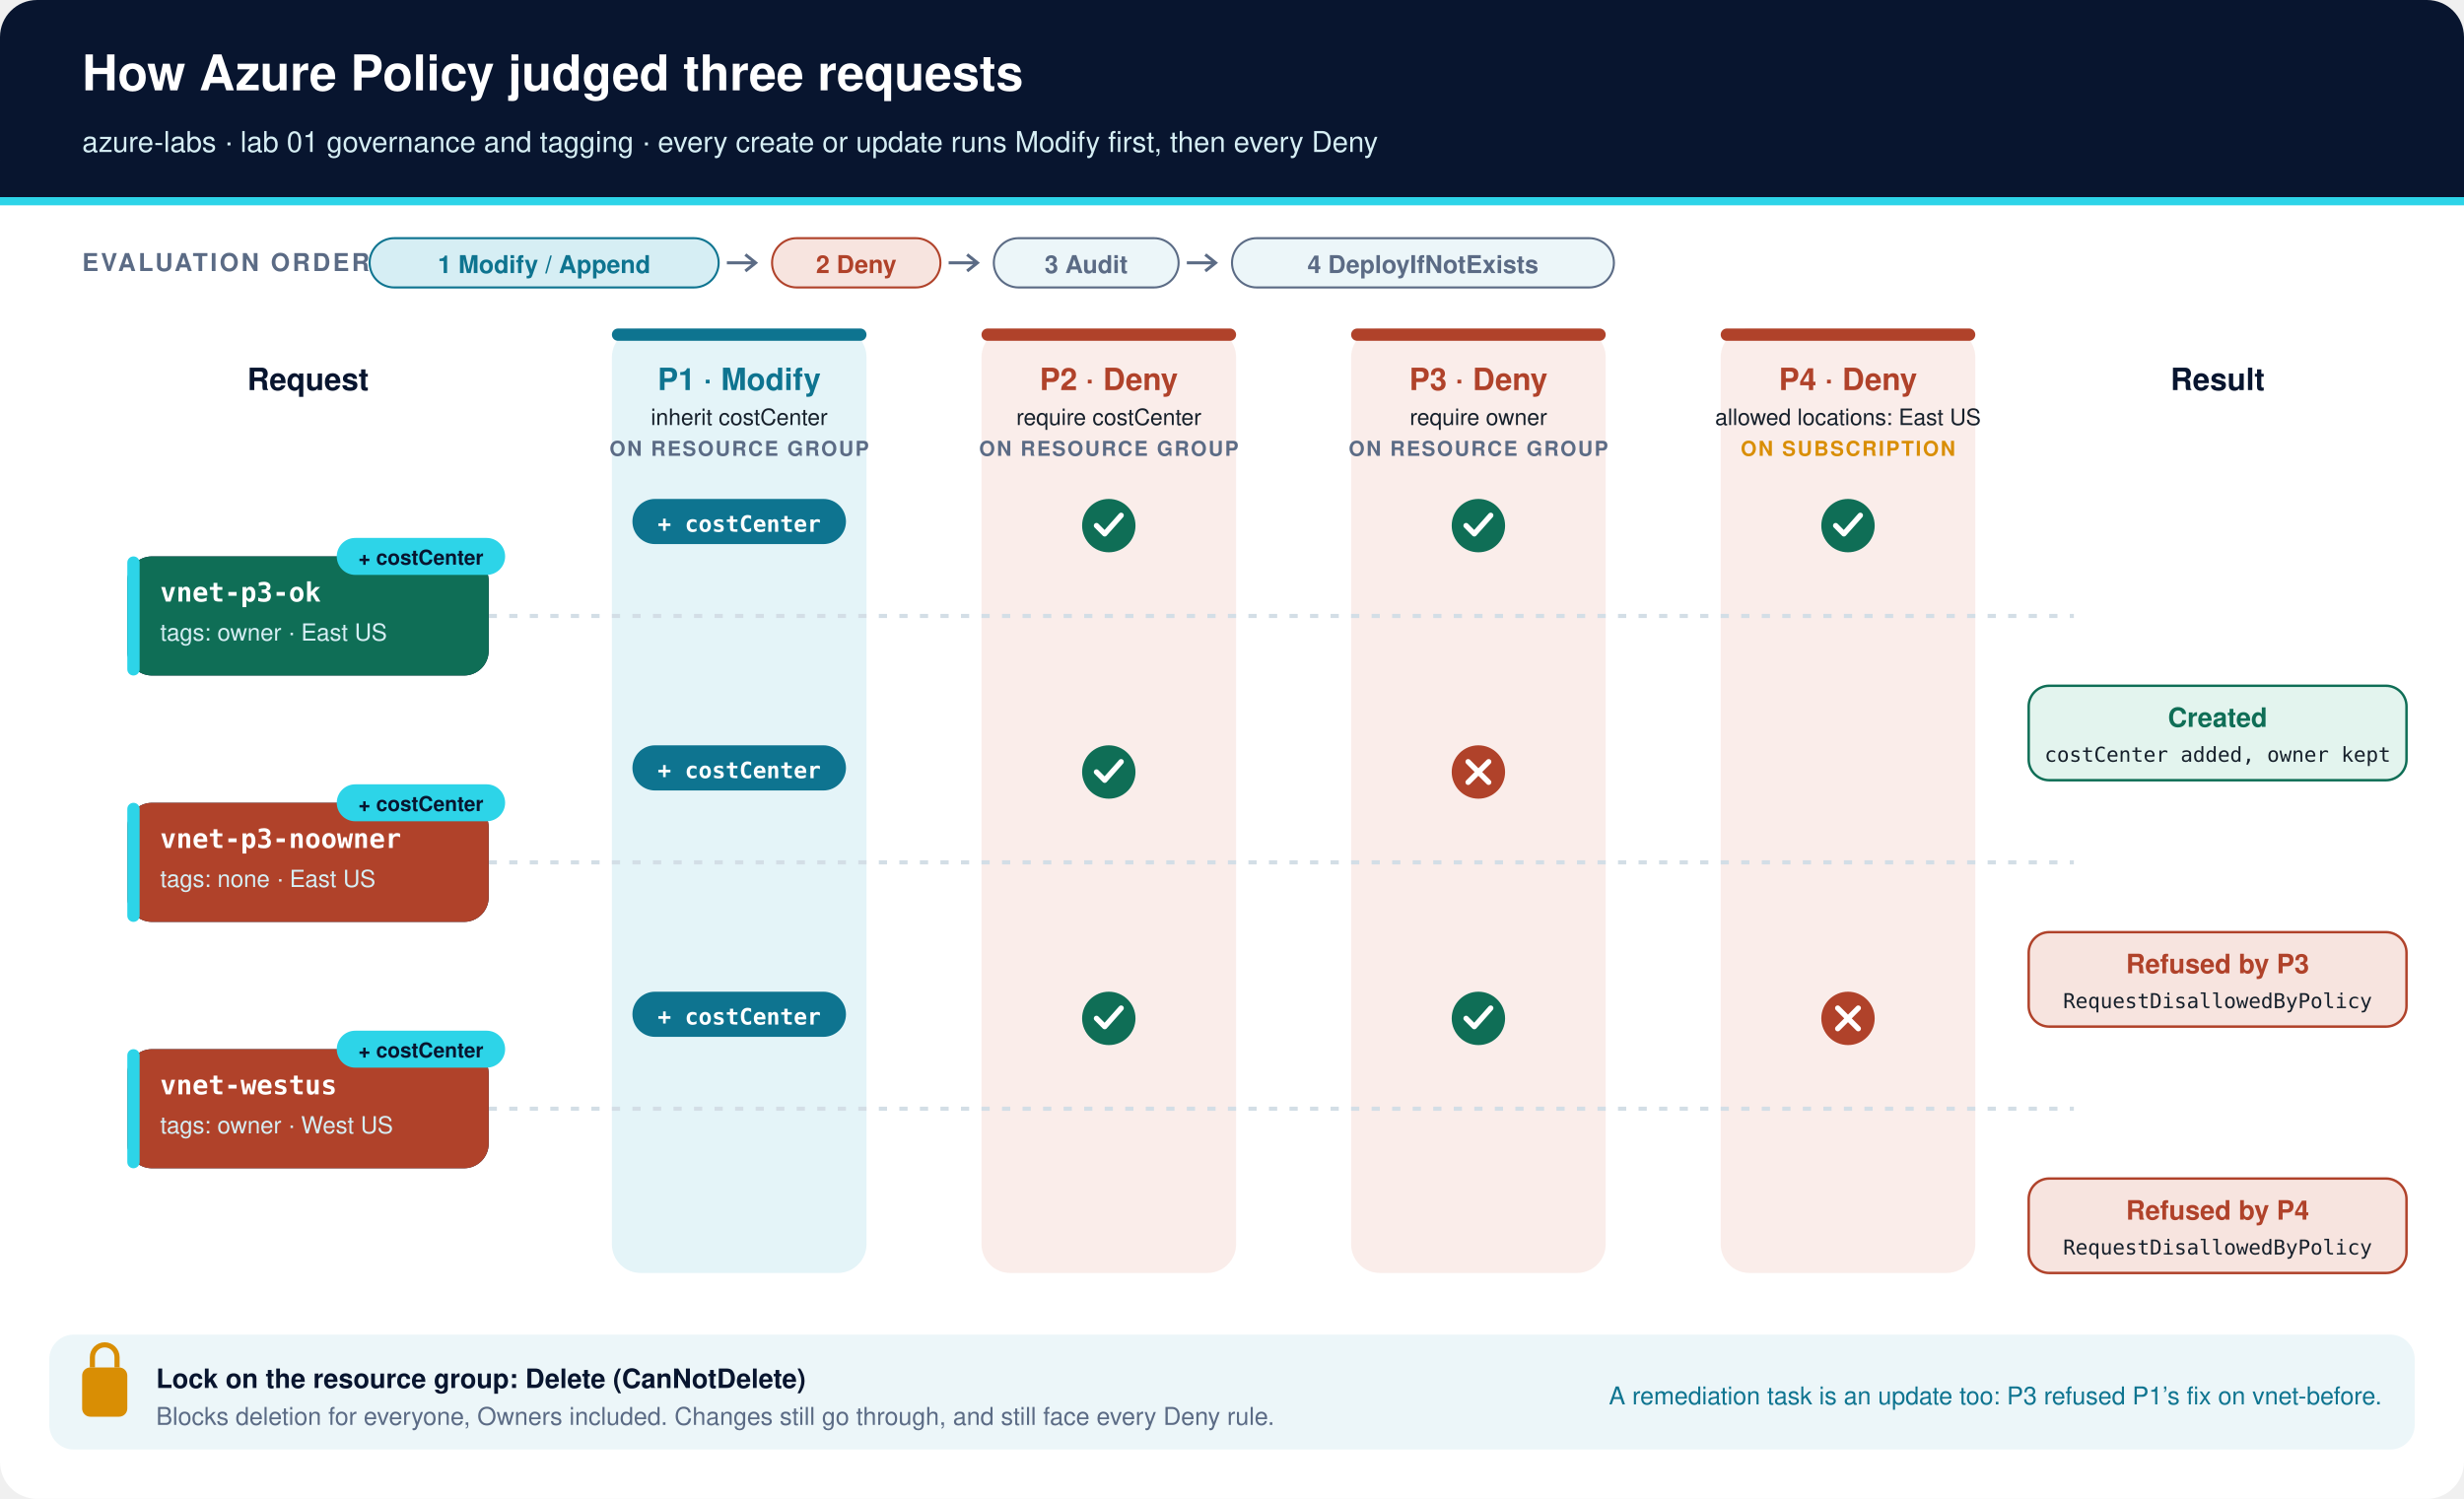
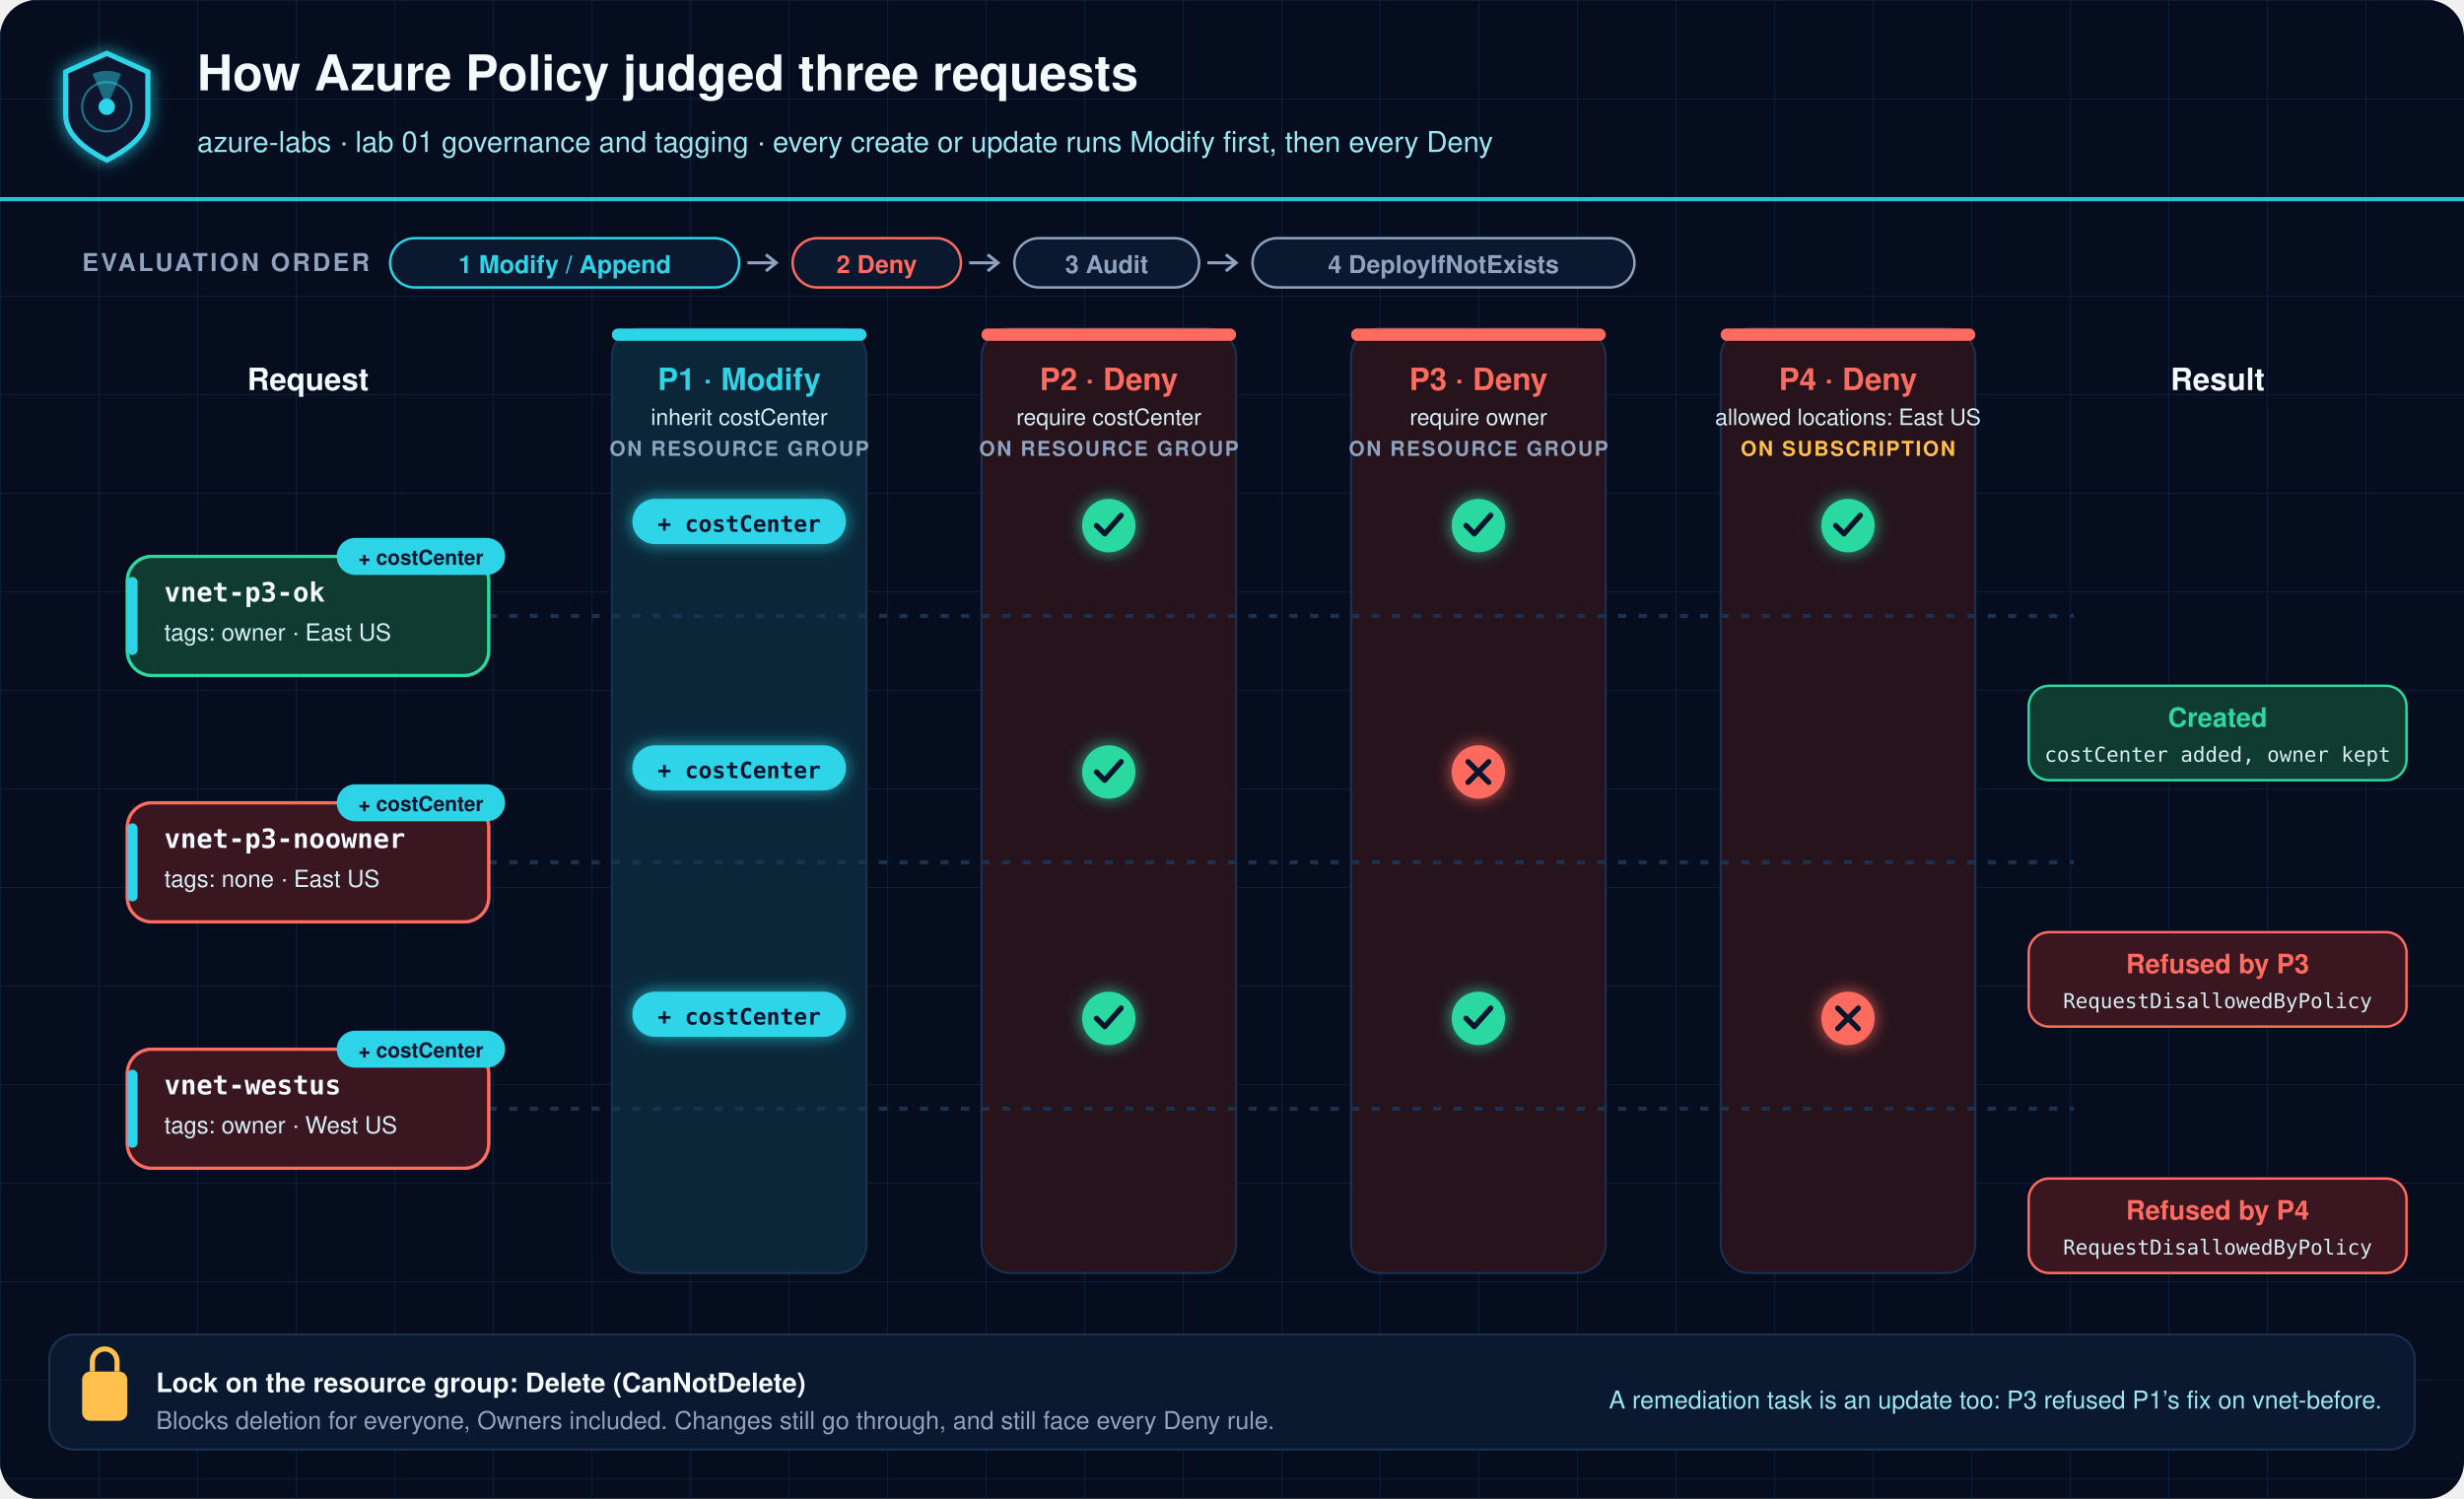
<svg xmlns="http://www.w3.org/2000/svg" viewBox="0 0 1200 730" width="1200" height="730" role="img" aria-label="Three virtual network create requests pass through policies P1 Modify, P2, P3 and P4 Deny. vnet-p3-ok is created with costCenter added; vnet-p3-noowner is refused by P3; vnet-westus is refused by P4.">
  <style>
- .t{font-family:Segoe UI, -apple-system, Helvetica, Arial, sans-serif;fill:#16202B}
+ .t{font-family:Segoe UI, -apple-system, Helvetica, Arial, sans-serif;fill:#D6EEF4}
.m{font-family:Cascadia Mono, Consolas, Menlo, monospace}
@media (prefers-reduced-motion: reduce){ .anim{animation:none!important;opacity:1!important} }
@keyframes fadecycle{0%,92.0%{opacity:1}97%{opacity:0}100%{opacity:0}}
+ @keyframes sweep{from{transform:rotate(0deg)}to{transform:rotate(360deg)}}
@keyframes mk00{0%,16.9%{opacity:0}19.0%,92.0%{opacity:1}97%,100%{opacity:0}}.mk00{animation:mk00 14s linear infinite}@keyframes mk01{0%,30.9%{opacity:0}33.0%,92.0%{opacity:1}97%,100%{opacity:0}}.mk01{animation:mk01 14s linear infinite}@keyframes mk02{0%,44.9%{opacity:0}47.0%,92.0%{opacity:1}97%,100%{opacity:0}}.mk02{animation:mk02 14s linear infinite}@keyframes mk03{0%,58.9%{opacity:0}61.0%,92.0%{opacity:1}97%,100%{opacity:0}}.mk03{animation:mk03 14s linear infinite}@keyframes mv0{0.0%{transform:translateX(0px)}6.0%{transform:translateX(0px)}16.0%{transform:translateX(210px)}30.0%{transform:translateX(390px)}44.0%{transform:translateX(570px)}58.0%{transform:translateX(750px)}72.0%{transform:translateX(930px)}92.0%{transform:translateX(930px)}100.0%{transform:translateX(930px)}}.mv0{animation:mv0 14s cubic-bezier(.45,.05,.35,1) infinite}@keyframes st0{0%,71.9%{opacity:0}74.0%,92.0%{opacity:1}97%,100%{opacity:0}}.st0{animation:st0 14s linear infinite}@keyframes cp0{0%,16.9%{opacity:0}19.0%,92.0%{opacity:1}97%,100%{opacity:0}}.cp0{animation:cp0 14s linear infinite}@keyframes oc0{0%,72.9%{opacity:0}76.0%,92.0%{opacity:1}97%,100%{opacity:0}}.oc0{animation:oc0 14s linear infinite}@keyframes mk10{0%,16.9%{opacity:0}19.0%,92.0%{opacity:1}97%,100%{opacity:0}}.mk10{animation:mk10 14s linear infinite}@keyframes mk11{0%,30.9%{opacity:0}33.0%,92.0%{opacity:1}97%,100%{opacity:0}}.mk11{animation:mk11 14s linear infinite}@keyframes mk12{0%,44.9%{opacity:0}47.0%,92.0%{opacity:1}97%,100%{opacity:0}}.mk12{animation:mk12 14s linear infinite}@keyframes mv1{0.0%{transform:translateX(0px)}6.0%{transform:translateX(0px)}16.0%{transform:translateX(210px)}30.0%{transform:translateX(390px)}44.0%{transform:translateX(570px)}92.0%{transform:translateX(570px)}100.0%{transform:translateX(570px)}}.mv1{animation:mv1 14s cubic-bezier(.45,.05,.35,1) infinite}@keyframes st1{0%,45.4%{opacity:0}47.5%,92.0%{opacity:1}97%,100%{opacity:0}}.st1{animation:st1 14s linear infinite}@keyframes cp1{0%,16.9%{opacity:0}19.0%,92.0%{opacity:1}97%,100%{opacity:0}}.cp1{animation:cp1 14s linear infinite}@keyframes oc1{0%,46.9%{opacity:0}50.0%,92.0%{opacity:1}97%,100%{opacity:0}}.oc1{animation:oc1 14s linear infinite}@keyframes mk20{0%,16.9%{opacity:0}19.0%,92.0%{opacity:1}97%,100%{opacity:0}}.mk20{animation:mk20 14s linear infinite}@keyframes mk21{0%,30.9%{opacity:0}33.0%,92.0%{opacity:1}97%,100%{opacity:0}}.mk21{animation:mk21 14s linear infinite}@keyframes mk22{0%,44.9%{opacity:0}47.0%,92.0%{opacity:1}97%,100%{opacity:0}}.mk22{animation:mk22 14s linear infinite}@keyframes mk23{0%,58.9%{opacity:0}61.0%,92.0%{opacity:1}97%,100%{opacity:0}}.mk23{animation:mk23 14s linear infinite}@keyframes mv2{0.0%{transform:translateX(0px)}6.0%{transform:translateX(0px)}16.0%{transform:translateX(210px)}30.0%{transform:translateX(390px)}44.0%{transform:translateX(570px)}58.0%{transform:translateX(750px)}92.0%{transform:translateX(750px)}100.0%{transform:translateX(750px)}}.mv2{animation:mv2 14s cubic-bezier(.45,.05,.35,1) infinite}@keyframes st2{0%,59.4%{opacity:0}61.5%,92.0%{opacity:1}97%,100%{opacity:0}}.st2{animation:st2 14s linear infinite}@keyframes cp2{0%,16.9%{opacity:0}19.0%,92.0%{opacity:1}97%,100%{opacity:0}}.cp2{animation:cp2 14s linear infinite}@keyframes oc2{0%,60.9%{opacity:0}64.0%,92.0%{opacity:1}97%,100%{opacity:0}}.oc2{animation:oc2 14s linear infinite}</style>
-   <rect x="0" y="0" width="1200" height="730" rx="18" fill="#FFFFFF" />
-   <rect x="0" y="0" width="1200" height="96" rx="18" fill="#08152F" />
-   <rect x="0" y="78" width="1200" height="18" fill="#08152F" />
-   <rect x="0" y="96" width="1200" height="4" fill="#2DD4E8" />
-   <text class="t" x="40" y="44" font-size="24" font-weight="700" fill="#FFFFFF" style="fill:#FFFFFF">How Azure Policy judged three requests</text>
-   <text class="t" x="40" y="74" font-size="14" style="fill:#D6EEF4">azure-labs · lab 01 governance and tagging · every create or update runs Modify first, then every Deny</text>
-   <text class="t" x="40" y="132" font-size="12" font-weight="700" letter-spacing="1.2" style="fill:#5B6B85">EVALUATION ORDER</text>
-   <rect x="180" y="116" width="170" height="24" rx="12" fill="#D6EEF4" stroke="#0E7490" stroke-width="1" />
-   <text class="t" x="265.0" y="133" font-size="12" font-weight="600" text-anchor="middle" style="fill:#0E7490">1  Modify / Append</text>
-   <path d="M354 128 h14 m-5 -4 l5 4 l-5 4" fill="none" stroke="#5B6B85" stroke-width="1.5" />
-   <rect x="376" y="116" width="82" height="24" rx="12" fill="#F7E4DF" stroke="#B0422A" stroke-width="1" />
-   <text class="t" x="417.0" y="133" font-size="12" font-weight="600" text-anchor="middle" style="fill:#B0422A">2  Deny</text>
-   <path d="M462 128 h14 m-5 -4 l5 4 l-5 4" fill="none" stroke="#5B6B85" stroke-width="1.5" />
-   <rect x="484" y="116" width="90" height="24" rx="12" fill="#ECF6F9" stroke="#5B6B85" stroke-width="1" />
-   <text class="t" x="529.0" y="133" font-size="12" font-weight="600" text-anchor="middle" style="fill:#5B6B85">3  Audit</text>
-   <path d="M578 128 h14 m-5 -4 l5 4 l-5 4" fill="none" stroke="#5B6B85" stroke-width="1.5" />
-   <rect x="600" y="116" width="186" height="24" rx="12" fill="#ECF6F9" stroke="#5B6B85" stroke-width="1" />
-   <text class="t" x="693.0" y="133" font-size="12" font-weight="600" text-anchor="middle" style="fill:#5B6B85">4  DeployIfNotExists</text>
-   <rect x="298" y="160" width="124" height="460" rx="14" fill="#D6EEF4" opacity="0.65" />
-   <rect x="298" y="160" width="124" height="6" rx="3" fill="#0E7490" />
-   <text class="t" x="360" y="190" font-size="15" font-weight="700" text-anchor="middle" style="fill:#0E7490">P1 · Modify</text>
-   <text class="t" x="360" y="207" font-size="11" text-anchor="middle" style="fill:#16202B">inherit costCenter</text>
-   <text class="t" x="360" y="222" font-size="10" font-weight="600" letter-spacing="0.8" text-anchor="middle" style="fill:#5B6B85">ON RESOURCE GROUP</text>
-   <rect x="478" y="160" width="124" height="460" rx="14" fill="#F7E4DF" opacity="0.65" />
-   <rect x="478" y="160" width="124" height="6" rx="3" fill="#B0422A" />
-   <text class="t" x="540" y="190" font-size="15" font-weight="700" text-anchor="middle" style="fill:#B0422A">P2 · Deny</text>
-   <text class="t" x="540" y="207" font-size="11" text-anchor="middle" style="fill:#16202B">require costCenter</text>
-   <text class="t" x="540" y="222" font-size="10" font-weight="600" letter-spacing="0.8" text-anchor="middle" style="fill:#5B6B85">ON RESOURCE GROUP</text>
-   <rect x="658" y="160" width="124" height="460" rx="14" fill="#F7E4DF" opacity="0.65" />
-   <rect x="658" y="160" width="124" height="6" rx="3" fill="#B0422A" />
-   <text class="t" x="720" y="190" font-size="15" font-weight="700" text-anchor="middle" style="fill:#B0422A">P3 · Deny</text>
-   <text class="t" x="720" y="207" font-size="11" text-anchor="middle" style="fill:#16202B">require owner</text>
-   <text class="t" x="720" y="222" font-size="10" font-weight="600" letter-spacing="0.8" text-anchor="middle" style="fill:#5B6B85">ON RESOURCE GROUP</text>
-   <rect x="838" y="160" width="124" height="460" rx="14" fill="#F7E4DF" opacity="0.65" />
-   <rect x="838" y="160" width="124" height="6" rx="3" fill="#B0422A" />
-   <text class="t" x="900" y="190" font-size="15" font-weight="700" text-anchor="middle" style="fill:#B0422A">P4 · Deny</text>
-   <text class="t" x="900" y="207" font-size="11" text-anchor="middle" style="fill:#16202B">allowed locations: East US</text>
-   <text class="t" x="900" y="222" font-size="10" font-weight="600" letter-spacing="0.8" text-anchor="middle" style="fill:#D98E04">ON SUBSCRIPTION</text>
-   <text class="t" x="1080" y="190" font-size="15" font-weight="700" text-anchor="middle" style="fill:#08152F">Result</text>
-   <text class="t" x="150" y="190" font-size="15" font-weight="700" text-anchor="middle" style="fill:#08152F">Request</text>
-   <line x1="238.0" y1="300" x2="1010" y2="300" stroke="#D3DEE6" stroke-width="2" stroke-dasharray="4 6" />
+   <defs>
+     <pattern id="grid" width="48" height="48" patternUnits="userSpaceOnUse">
+       <path d="M48 0 H0 V48" fill="none" stroke="#101F38" stroke-width="1" />
+     </pattern>
+     <filter id="glowC" x="-80%" y="-80%" width="260%" height="260%">
+       <feDropShadow dx="0" dy="0" stdDeviation="4" flood-color="#2DD4E8" flood-opacity="0.75" />
+     </filter>
+     <filter id="glowG" x="-80%" y="-80%" width="260%" height="260%">
+       <feDropShadow dx="0" dy="0" stdDeviation="4" flood-color="#2BD99F" flood-opacity="0.8" />
+     </filter>
+     <filter id="glowR" x="-80%" y="-80%" width="260%" height="260%">
+       <feDropShadow dx="0" dy="0" stdDeviation="4" flood-color="#FF6B5E" flood-opacity="0.8" />
+     </filter>
+   </defs>
+   <rect x="0" y="0" width="1200" height="730" rx="18" fill="#060D1F" />
+   <rect x="0" y="0" width="1200" height="730" rx="18" fill="url(#grid)" />
+   <text class="t" x="96" y="44" font-size="24" font-weight="700" style="fill:#F4FAFD">How Azure Policy judged three requests</text>
+   <text class="t" x="96" y="74" font-size="14" style="fill:#9BE8F2">azure-labs · lab 01 governance and tagging · every create or update runs Modify first, then every Deny</text>
+   <rect x="0" y="96" width="1200" height="2" fill="#2DD4E8" opacity="0.9" />
+   <g transform="translate(52 52)">
+     <path d="M0 -26 L20 -17 V4 Q20 16 0 26 Q-20 16 -20 4 V-17 Z" fill="#08152F" stroke="#2DD4E8" stroke-width="2.5" filter="url(#glowC)" />
+     <circle cx="0" cy="0" r="12" fill="none" stroke="#2DD4E8" stroke-width="1" opacity="0.5" />
+     <circle cx="0" cy="0" r="4" fill="#2DD4E8" />
+     <g class="anim" style="animation:sweep 6s linear infinite;transform-origin:0px 0px">
+       <path d="M0 0 L-7 -16 A17 17 0 0 1 7 -16 Z" fill="#2DD4E8" opacity="0.45" />
+     </g>
+   </g>
+   <text class="t" x="40" y="132" font-size="12" font-weight="700" letter-spacing="1.2" style="fill:#8FA3BF">EVALUATION ORDER</text>
+   <rect x="190" y="116" width="170" height="24" rx="12" fill="#0A1830" stroke="#2DD4E8" stroke-width="1.2" />
+   <text class="t" x="275.0" y="133" font-size="12" font-weight="600" text-anchor="middle" style="fill:#2DD4E8">1  Modify / Append</text>
+   <path d="M364 128 h14 m-5 -4 l5 4 l-5 4" fill="none" stroke="#8FA3BF" stroke-width="1.5" />
+   <rect x="386" y="116" width="82" height="24" rx="12" fill="#0A1830" stroke="#FF6B5E" stroke-width="1.2" />
+   <text class="t" x="427.0" y="133" font-size="12" font-weight="600" text-anchor="middle" style="fill:#FF6B5E">2  Deny</text>
+   <path d="M472 128 h14 m-5 -4 l5 4 l-5 4" fill="none" stroke="#8FA3BF" stroke-width="1.5" />
+   <rect x="494" y="116" width="90" height="24" rx="12" fill="#0A1830" stroke="#8FA3BF" stroke-width="1.2" />
+   <text class="t" x="539.0" y="133" font-size="12" font-weight="600" text-anchor="middle" style="fill:#8FA3BF">3  Audit</text>
+   <path d="M588 128 h14 m-5 -4 l5 4 l-5 4" fill="none" stroke="#8FA3BF" stroke-width="1.5" />
+   <rect x="610" y="116" width="186" height="24" rx="12" fill="#0A1830" stroke="#8FA3BF" stroke-width="1.2" />
+   <text class="t" x="703.0" y="133" font-size="12" font-weight="600" text-anchor="middle" style="fill:#8FA3BF">4  DeployIfNotExists</text>
+   <rect x="298" y="160" width="124" height="460" rx="14" fill="#0B2638" stroke="#1C3050" stroke-width="1" />
+   <rect x="298" y="160" width="124" height="6" rx="3" fill="#2DD4E8" />
+   <text class="t" x="360" y="190" font-size="15" font-weight="700" text-anchor="middle" style="fill:#2DD4E8">P1 · Modify</text>
+   <text class="t" x="360" y="207" font-size="11" text-anchor="middle" style="fill:#D6EEF4">inherit costCenter</text>
+   <text class="t" x="360" y="222" font-size="10" font-weight="600" letter-spacing="0.8" text-anchor="middle" style="fill:#8FA3BF">ON RESOURCE GROUP</text>
+   <rect x="478" y="160" width="124" height="460" rx="14" fill="#26131C" stroke="#1C3050" stroke-width="1" />
+   <rect x="478" y="160" width="124" height="6" rx="3" fill="#FF6B5E" />
+   <text class="t" x="540" y="190" font-size="15" font-weight="700" text-anchor="middle" style="fill:#FF6B5E">P2 · Deny</text>
+   <text class="t" x="540" y="207" font-size="11" text-anchor="middle" style="fill:#D6EEF4">require costCenter</text>
+   <text class="t" x="540" y="222" font-size="10" font-weight="600" letter-spacing="0.8" text-anchor="middle" style="fill:#8FA3BF">ON RESOURCE GROUP</text>
+   <rect x="658" y="160" width="124" height="460" rx="14" fill="#26131C" stroke="#1C3050" stroke-width="1" />
+   <rect x="658" y="160" width="124" height="6" rx="3" fill="#FF6B5E" />
+   <text class="t" x="720" y="190" font-size="15" font-weight="700" text-anchor="middle" style="fill:#FF6B5E">P3 · Deny</text>
+   <text class="t" x="720" y="207" font-size="11" text-anchor="middle" style="fill:#D6EEF4">require owner</text>
+   <text class="t" x="720" y="222" font-size="10" font-weight="600" letter-spacing="0.8" text-anchor="middle" style="fill:#8FA3BF">ON RESOURCE GROUP</text>
+   <rect x="838" y="160" width="124" height="460" rx="14" fill="#26131C" stroke="#1C3050" stroke-width="1" />
+   <rect x="838" y="160" width="124" height="6" rx="3" fill="#FF6B5E" />
+   <text class="t" x="900" y="190" font-size="15" font-weight="700" text-anchor="middle" style="fill:#FF6B5E">P4 · Deny</text>
+   <text class="t" x="900" y="207" font-size="11" text-anchor="middle" style="fill:#D6EEF4">allowed locations: East US</text>
+   <text class="t" x="900" y="222" font-size="10" font-weight="600" letter-spacing="0.8" text-anchor="middle" style="fill:#FFC04D">ON SUBSCRIPTION</text>
+   <text class="t" x="1080" y="190" font-size="15" font-weight="700" text-anchor="middle" style="fill:#F4FAFD">Result</text>
+   <text class="t" x="150" y="190" font-size="15" font-weight="700" text-anchor="middle" style="fill:#F4FAFD">Request</text>
+   <line x1="238.0" y1="300" x2="1010" y2="300" stroke="#1C3050" stroke-width="2" stroke-dasharray="4 6" />
  <g class="anim mk00">
-     <rect x="308" y="243" width="104" height="22" rx="11" fill="#0E7490" />
-     <text class="t m" x="360" y="259" font-size="11" font-weight="700" text-anchor="middle" style="fill:#FFFFFF">+ costCenter</text>
+     <rect x="308" y="243" width="104" height="22" rx="11" fill="#2DD4E8" filter="url(#glowC)" />
+     <text class="t m" x="360" y="259" font-size="11" font-weight="700" text-anchor="middle" style="fill:#08152F">+ costCenter</text>
  </g>
  <g class="anim mk01">
-     <circle cx="540" cy="256" r="13" fill="#0F6E56" />
-     <path d="M534 256 l4 4 l8 -9" fill="none" stroke="#FFFFFF" stroke-width="2.6" stroke-linecap="round" stroke-linejoin="round" />
+     <circle cx="540" cy="256" r="13" fill="#2BD99F" filter="url(#glowG)" />
+     <path d="M534 256 l4 4 l8 -9" fill="none" stroke="#08152F" stroke-width="2.6" stroke-linecap="round" stroke-linejoin="round" />
  </g>
  <g class="anim mk02">
-     <circle cx="720" cy="256" r="13" fill="#0F6E56" />
-     <path d="M714 256 l4 4 l8 -9" fill="none" stroke="#FFFFFF" stroke-width="2.6" stroke-linecap="round" stroke-linejoin="round" />
+     <circle cx="720" cy="256" r="13" fill="#2BD99F" filter="url(#glowG)" />
+     <path d="M714 256 l4 4 l8 -9" fill="none" stroke="#08152F" stroke-width="2.6" stroke-linecap="round" stroke-linejoin="round" />
  </g>
  <g class="anim mk03">
-     <circle cx="900" cy="256" r="13" fill="#0F6E56" />
-     <path d="M894 256 l4 4 l8 -9" fill="none" stroke="#FFFFFF" stroke-width="2.6" stroke-linecap="round" stroke-linejoin="round" />
+     <circle cx="900" cy="256" r="13" fill="#2BD99F" filter="url(#glowG)" />
+     <path d="M894 256 l4 4 l8 -9" fill="none" stroke="#08152F" stroke-width="2.6" stroke-linecap="round" stroke-linejoin="round" />
  </g>
  <g class="anim mv0">
    <g style="animation:fadecycle 14s linear infinite">
-       <rect x="62.0" y="271.0" width="176" height="58" rx="12" fill="#08152F" />
-       <rect class="anim st0" x="62.0" y="271.0" width="176" height="58" rx="12" fill="#0F6E56" />
-       <rect x="62.0" y="271.0" width="6" height="58" rx="3" fill="#2DD4E8" />
-       <text class="t m" x="78.0" y="293.0" font-size="13" font-weight="700" style="fill:#FFFFFF">vnet-p3-ok</text>
-       <text class="t" x="78.0" y="312.0" font-size="11.5" style="fill:#D6EEF4">tags: owner · East US</text>
+       <rect x="62.0" y="271.0" width="176" height="58" rx="12" fill="#0A1830" stroke="#2DD4E8" stroke-width="1.4" />
+       <rect class="anim st0" x="62.0" y="271.0" width="176" height="58" rx="12" fill="#0F3B31" stroke="#2BD99F" stroke-width="1.6" />
+       <rect x="62.0" y="281.0" width="5" height="38" rx="2.5" fill="#2DD4E8" />
+       <text class="t m" x="80.0" y="293.0" font-size="13" font-weight="700" style="fill:#F4FAFD">vnet-p3-ok</text>
+       <text class="t" x="80.0" y="312.0" font-size="11.5" style="fill:#D6EEF4">tags: owner · East US</text>
      <g class="anim cp0">
        <rect x="164.0" y="262.0" width="82" height="18" rx="9" fill="#2DD4E8" />
        <text class="t" x="205.0" y="275.0" font-size="10" font-weight="700" text-anchor="middle" style="fill:#08152F">+ costCenter</text>
      </g>
    </g>
  </g>
  <g class="anim oc0">
-     <rect x="988" y="334" width="184" height="46" rx="10" fill="#E3F4EE" stroke="#0F6E56" stroke-width="1.2" />
-     <text class="t" x="1080" y="354" font-size="13" font-weight="700" text-anchor="middle" style="fill:#0F6E56">Created</text>
-     <text class="t m" x="1080" y="371" font-size="10" text-anchor="middle" style="fill:#16202B">costCenter added, owner kept</text>
+     <rect x="988" y="334" width="184" height="46" rx="10" fill="#0F3B31" stroke="#2BD99F" stroke-width="1.2" />
+     <text class="t" x="1080" y="354" font-size="13" font-weight="700" text-anchor="middle" style="fill:#2BD99F">Created</text>
+     <text class="t m" x="1080" y="371" font-size="10" text-anchor="middle" style="fill:#D6EEF4">costCenter added, owner kept</text>
  </g>
-   <line x1="238.0" y1="420" x2="1010" y2="420" stroke="#D3DEE6" stroke-width="2" stroke-dasharray="4 6" />
+   <line x1="238.0" y1="420" x2="1010" y2="420" stroke="#1C3050" stroke-width="2" stroke-dasharray="4 6" />
  <g class="anim mk10">
-     <rect x="308" y="363" width="104" height="22" rx="11" fill="#0E7490" />
-     <text class="t m" x="360" y="379" font-size="11" font-weight="700" text-anchor="middle" style="fill:#FFFFFF">+ costCenter</text>
+     <rect x="308" y="363" width="104" height="22" rx="11" fill="#2DD4E8" filter="url(#glowC)" />
+     <text class="t m" x="360" y="379" font-size="11" font-weight="700" text-anchor="middle" style="fill:#08152F">+ costCenter</text>
  </g>
  <g class="anim mk11">
-     <circle cx="540" cy="376" r="13" fill="#0F6E56" />
-     <path d="M534 376 l4 4 l8 -9" fill="none" stroke="#FFFFFF" stroke-width="2.6" stroke-linecap="round" stroke-linejoin="round" />
+     <circle cx="540" cy="376" r="13" fill="#2BD99F" filter="url(#glowG)" />
+     <path d="M534 376 l4 4 l8 -9" fill="none" stroke="#08152F" stroke-width="2.6" stroke-linecap="round" stroke-linejoin="round" />
  </g>
  <g class="anim mk12">
-     <circle cx="720" cy="376" r="13" fill="#B0422A" />
-     <path d="M715 371 l10 10 m0 -10 l-10 10" stroke="#FFFFFF" stroke-width="2.6" stroke-linecap="round" />
+     <circle cx="720" cy="376" r="13" fill="#FF6B5E" filter="url(#glowR)" />
+     <path d="M715 371 l10 10 m0 -10 l-10 10" stroke="#08152F" stroke-width="2.6" stroke-linecap="round" />
  </g>
  <g class="anim mv1">
    <g style="animation:fadecycle 14s linear infinite">
-       <rect x="62.0" y="391.0" width="176" height="58" rx="12" fill="#08152F" />
-       <rect class="anim st1" x="62.0" y="391.0" width="176" height="58" rx="12" fill="#B0422A" />
-       <rect x="62.0" y="391.0" width="6" height="58" rx="3" fill="#2DD4E8" />
-       <text class="t m" x="78.0" y="413.0" font-size="13" font-weight="700" style="fill:#FFFFFF">vnet-p3-noowner</text>
-       <text class="t" x="78.0" y="432.0" font-size="11.5" style="fill:#D6EEF4">tags: none · East US</text>
+       <rect x="62.0" y="391.0" width="176" height="58" rx="12" fill="#0A1830" stroke="#2DD4E8" stroke-width="1.4" />
+       <rect class="anim st1" x="62.0" y="391.0" width="176" height="58" rx="12" fill="#3A1620" stroke="#FF6B5E" stroke-width="1.6" />
+       <rect x="62.0" y="401.0" width="5" height="38" rx="2.5" fill="#2DD4E8" />
+       <text class="t m" x="80.0" y="413.0" font-size="13" font-weight="700" style="fill:#F4FAFD">vnet-p3-noowner</text>
+       <text class="t" x="80.0" y="432.0" font-size="11.5" style="fill:#D6EEF4">tags: none · East US</text>
      <g class="anim cp1">
        <rect x="164.0" y="382.0" width="82" height="18" rx="9" fill="#2DD4E8" />
        <text class="t" x="205.0" y="395.0" font-size="10" font-weight="700" text-anchor="middle" style="fill:#08152F">+ costCenter</text>
      </g>
    </g>
  </g>
  <g class="anim oc1">
-     <rect x="988" y="454" width="184" height="46" rx="10" fill="#F7E4DF" stroke="#B0422A" stroke-width="1.2" />
-     <text class="t" x="1080" y="474" font-size="13" font-weight="700" text-anchor="middle" style="fill:#B0422A">Refused by P3</text>
-     <text class="t m" x="1080" y="491" font-size="10" text-anchor="middle" style="fill:#16202B">RequestDisallowedByPolicy</text>
+     <rect x="988" y="454" width="184" height="46" rx="10" fill="#3A1620" stroke="#FF6B5E" stroke-width="1.2" />
+     <text class="t" x="1080" y="474" font-size="13" font-weight="700" text-anchor="middle" style="fill:#FF6B5E">Refused by P3</text>
+     <text class="t m" x="1080" y="491" font-size="10" text-anchor="middle" style="fill:#D6EEF4">RequestDisallowedByPolicy</text>
  </g>
-   <line x1="238.0" y1="540" x2="1010" y2="540" stroke="#D3DEE6" stroke-width="2" stroke-dasharray="4 6" />
+   <line x1="238.0" y1="540" x2="1010" y2="540" stroke="#1C3050" stroke-width="2" stroke-dasharray="4 6" />
  <g class="anim mk20">
-     <rect x="308" y="483" width="104" height="22" rx="11" fill="#0E7490" />
-     <text class="t m" x="360" y="499" font-size="11" font-weight="700" text-anchor="middle" style="fill:#FFFFFF">+ costCenter</text>
+     <rect x="308" y="483" width="104" height="22" rx="11" fill="#2DD4E8" filter="url(#glowC)" />
+     <text class="t m" x="360" y="499" font-size="11" font-weight="700" text-anchor="middle" style="fill:#08152F">+ costCenter</text>
  </g>
  <g class="anim mk21">
-     <circle cx="540" cy="496" r="13" fill="#0F6E56" />
-     <path d="M534 496 l4 4 l8 -9" fill="none" stroke="#FFFFFF" stroke-width="2.6" stroke-linecap="round" stroke-linejoin="round" />
+     <circle cx="540" cy="496" r="13" fill="#2BD99F" filter="url(#glowG)" />
+     <path d="M534 496 l4 4 l8 -9" fill="none" stroke="#08152F" stroke-width="2.6" stroke-linecap="round" stroke-linejoin="round" />
  </g>
  <g class="anim mk22">
-     <circle cx="720" cy="496" r="13" fill="#0F6E56" />
-     <path d="M714 496 l4 4 l8 -9" fill="none" stroke="#FFFFFF" stroke-width="2.6" stroke-linecap="round" stroke-linejoin="round" />
+     <circle cx="720" cy="496" r="13" fill="#2BD99F" filter="url(#glowG)" />
+     <path d="M714 496 l4 4 l8 -9" fill="none" stroke="#08152F" stroke-width="2.6" stroke-linecap="round" stroke-linejoin="round" />
  </g>
  <g class="anim mk23">
-     <circle cx="900" cy="496" r="13" fill="#B0422A" />
-     <path d="M895 491 l10 10 m0 -10 l-10 10" stroke="#FFFFFF" stroke-width="2.6" stroke-linecap="round" />
+     <circle cx="900" cy="496" r="13" fill="#FF6B5E" filter="url(#glowR)" />
+     <path d="M895 491 l10 10 m0 -10 l-10 10" stroke="#08152F" stroke-width="2.6" stroke-linecap="round" />
  </g>
  <g class="anim mv2">
    <g style="animation:fadecycle 14s linear infinite">
-       <rect x="62.0" y="511.0" width="176" height="58" rx="12" fill="#08152F" />
-       <rect class="anim st2" x="62.0" y="511.0" width="176" height="58" rx="12" fill="#B0422A" />
-       <rect x="62.0" y="511.0" width="6" height="58" rx="3" fill="#2DD4E8" />
-       <text class="t m" x="78.0" y="533.0" font-size="13" font-weight="700" style="fill:#FFFFFF">vnet-westus</text>
-       <text class="t" x="78.0" y="552.0" font-size="11.5" style="fill:#D6EEF4">tags: owner · West US</text>
+       <rect x="62.0" y="511.0" width="176" height="58" rx="12" fill="#0A1830" stroke="#2DD4E8" stroke-width="1.4" />
+       <rect class="anim st2" x="62.0" y="511.0" width="176" height="58" rx="12" fill="#3A1620" stroke="#FF6B5E" stroke-width="1.6" />
+       <rect x="62.0" y="521.0" width="5" height="38" rx="2.5" fill="#2DD4E8" />
+       <text class="t m" x="80.0" y="533.0" font-size="13" font-weight="700" style="fill:#F4FAFD">vnet-westus</text>
+       <text class="t" x="80.0" y="552.0" font-size="11.5" style="fill:#D6EEF4">tags: owner · West US</text>
      <g class="anim cp2">
        <rect x="164.0" y="502.0" width="82" height="18" rx="9" fill="#2DD4E8" />
        <text class="t" x="205.0" y="515.0" font-size="10" font-weight="700" text-anchor="middle" style="fill:#08152F">+ costCenter</text>
      </g>
    </g>
  </g>
  <g class="anim oc2">
-     <rect x="988" y="574" width="184" height="46" rx="10" fill="#F7E4DF" stroke="#B0422A" stroke-width="1.2" />
-     <text class="t" x="1080" y="594" font-size="13" font-weight="700" text-anchor="middle" style="fill:#B0422A">Refused by P4</text>
-     <text class="t m" x="1080" y="611" font-size="10" text-anchor="middle" style="fill:#16202B">RequestDisallowedByPolicy</text>
+     <rect x="988" y="574" width="184" height="46" rx="10" fill="#3A1620" stroke="#FF6B5E" stroke-width="1.2" />
+     <text class="t" x="1080" y="594" font-size="13" font-weight="700" text-anchor="middle" style="fill:#FF6B5E">Refused by P4</text>
+     <text class="t m" x="1080" y="611" font-size="10" text-anchor="middle" style="fill:#D6EEF4">RequestDisallowedByPolicy</text>
  </g>
-   <rect x="24" y="650" width="1152" height="56" rx="12" fill="#ECF6F9" />
-   <rect x="40" y="666" width="22" height="24" rx="4" fill="#D98E04" />
-   <path d="M45 666 v-5 a6 6 0 0 1 12 0 v5" fill="none" stroke="#D98E04" stroke-width="2.5" />
-   <text class="t" x="76" y="676" font-size="13" font-weight="700" style="fill:#08152F">Lock on the resource group: Delete (CanNotDelete)</text>
-   <text class="t" x="76" y="694" font-size="12" style="fill:#5B6B85">Blocks deletion for everyone, Owners included. Changes still go through, and still face every Deny rule.</text>
-   <text class="t" x="1160" y="684" font-size="12" text-anchor="end" style="fill:#0E7490">A remediation task is an update too: P3 refused P1’s fix on vnet-before.</text>
+   <rect x="24" y="650" width="1152" height="56" rx="12" fill="#0A1830" stroke="#1C3050" stroke-width="1" />
+   <rect x="40" y="668" width="22" height="24" rx="4" fill="#FFC04D" />
+   <path d="M45 668 v-5 a6 6 0 0 1 12 0 v5" fill="none" stroke="#FFC04D" stroke-width="2.5" />
+   <text class="t" x="76" y="678" font-size="13" font-weight="700" style="fill:#F4FAFD">Lock on the resource group: Delete (CanNotDelete)</text>
+   <text class="t" x="76" y="696" font-size="12" style="fill:#8FA3BF">Blocks deletion for everyone, Owners included. Changes still go through, and still face every Deny rule.</text>
+   <text class="t" x="1160" y="686" font-size="12" text-anchor="end" style="fill:#9BE8F2">A remediation task is an update too: P3 refused P1’s fix on vnet-before.</text>
</svg>
